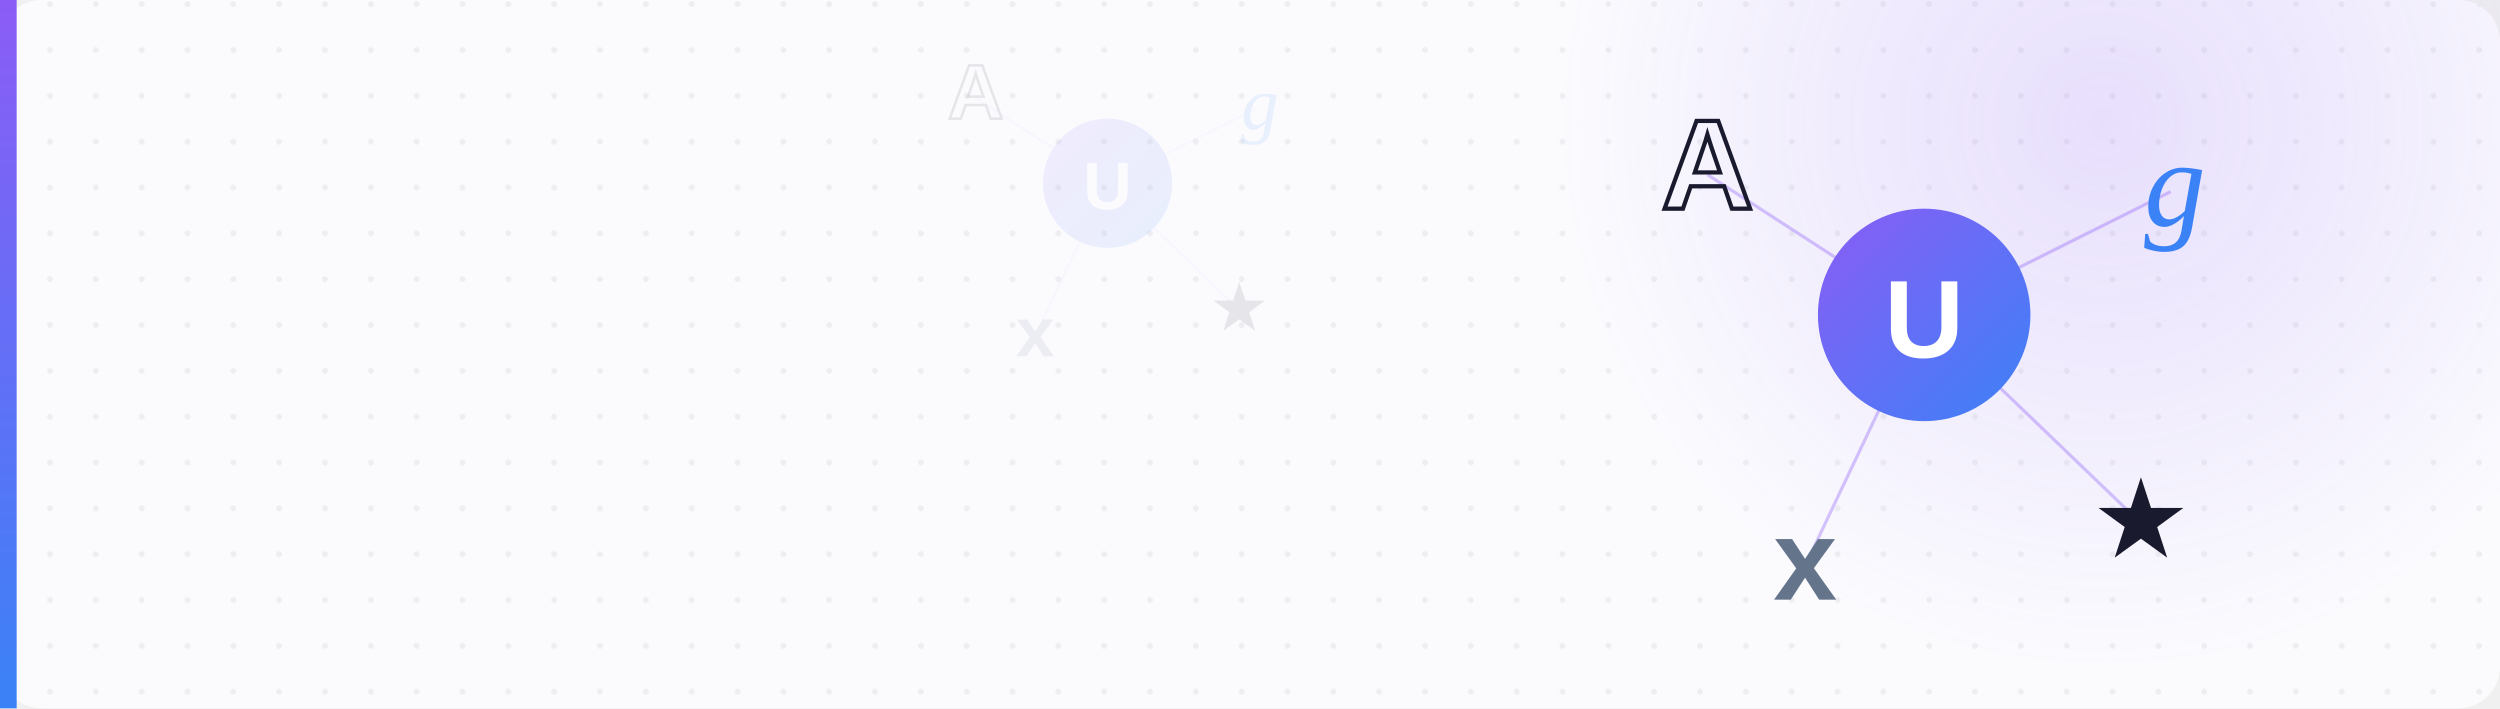
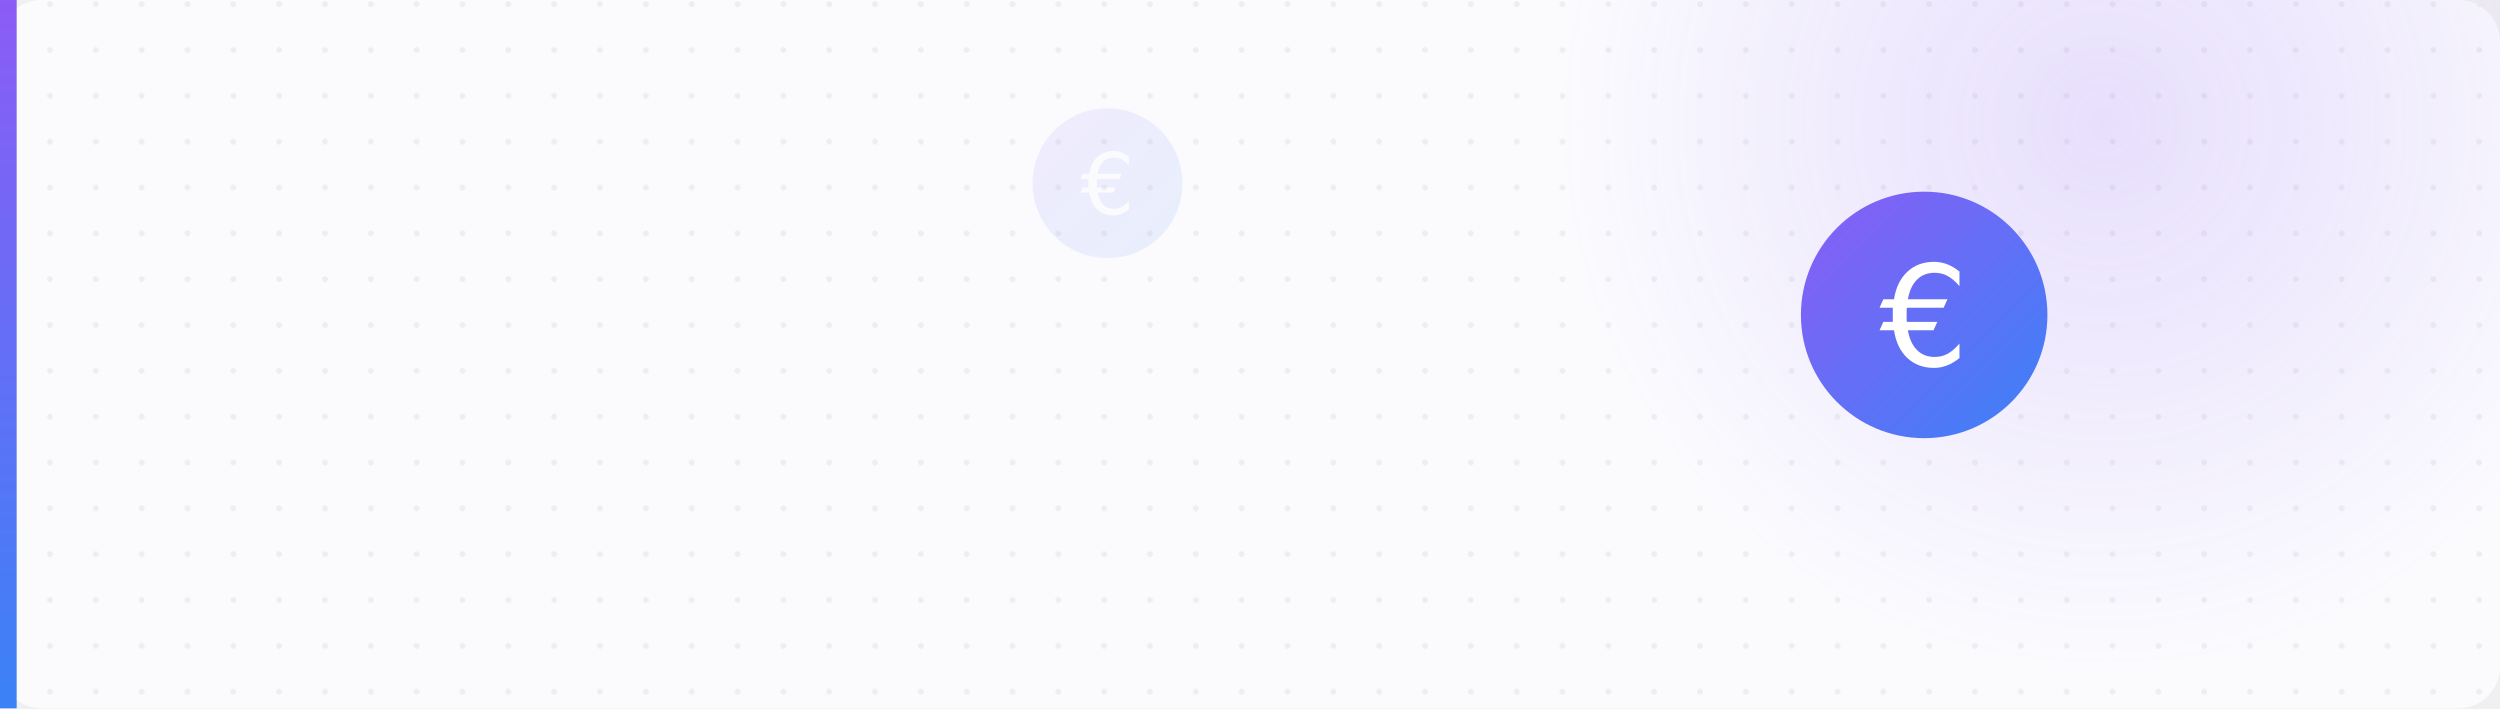
<svg xmlns="http://www.w3.org/2000/svg" viewBox="0 0 1200 340" width="1200" height="340" role="img">
  <defs>
    <linearGradient id="ghplsymbol" x1="0" y1="0" x2="1" y2="1">
      <stop offset="0" stop-color="#8b5cf6" />
      <stop offset="1" stop-color="#3b82f6" />
    </linearGradient>
    <linearGradient id="gvhplsymbol" x1="0" y1="0" x2="0" y2="1">
      <stop offset="0" stop-color="#8b5cf6" />
      <stop offset="1" stop-color="#3b82f6" />
    </linearGradient>
    <radialGradient id="glowhplsymbol" cx="0.5" cy="0.5" r="0.5">
      <stop offset="0" stop-color="#8b5cf6" stop-opacity="0.18" />
      <stop offset="1" stop-color="#8b5cf6" stop-opacity="0" />
    </radialGradient>
    <pattern id="dotshplsymbol" width="22" height="22" patternUnits="userSpaceOnUse">
      <circle cx="2" cy="2" r="1.4" fill="#1a1a2e" opacity="0.06" />
    </pattern>
  </defs>
  <rect width="1200" height="340" rx="20" fill="#FBFBFE" />
  <rect width="1200" height="340" rx="20" fill="url(#dotshplsymbol)" />
  <circle cx="1010" cy="60" r="260" fill="url(#glowhplsymbol)" />
  <rect x="0" y="0" width="8" height="340" fill="url(#gvhplsymbol)" />
  <g transform="translate(740 -10) scale(1.02)">
-     <g stroke="#8b5cf6" stroke-width="1.5" opacity="0.35">
-       <line x1="78" y1="92" x2="180" y2="158" />
-       <line x1="180" y1="158" x2="296" y2="100" />
-       <line x1="180" y1="158" x2="124" y2="276" />
-       <line x1="180" y1="158" x2="282" y2="256" />
-     </g>
-     <text x="78" y="108" font-family="Liberation Sans, DejaVu Sans, sans-serif" font-size="60" font-weight="700" fill="none" stroke="#1a1a2e" stroke-width="2" text-anchor="middle">A</text>
-     <text x="298" y="116" font-family="Georgia, 'Liberation Serif', 'DejaVu Serif', serif" font-size="58" font-style="italic" fill="#3b82f6" text-anchor="middle">g</text>
-     <text x="124" y="292" font-family="Liberation Sans, DejaVu Sans, sans-serif" font-size="54" font-weight="700" fill="#64748b" text-anchor="middle">x</text>
-     <text x="282" y="272" font-family="DejaVu Sans, sans-serif" font-size="52" fill="#1a1a2e" text-anchor="middle">★</text>
-     <circle cx="180" cy="158" r="50" fill="url(#ghplsymbol)" />
-     <text x="180" y="178" font-family="Liberation Sans, DejaVu Sans, sans-serif" font-size="52" font-weight="700" fill="#fff" text-anchor="middle">U</text>
+     <g />
+     <circle cx="180" cy="158" r="58" fill="url(#ghplsymbol)" />
+     <text x="180" y="182" font-family="DejaVu Sans, sans-serif" font-size="66" fill="#fff" text-anchor="middle">€</text>
  </g>
  <g transform="translate(420 -10) scale(0.62)" opacity="0.10">
-     <g stroke="#8b5cf6" stroke-width="1.5" opacity="0.35">
-       <line x1="78" y1="92" x2="180" y2="158" />
-       <line x1="180" y1="158" x2="296" y2="100" />
-       <line x1="180" y1="158" x2="124" y2="276" />
-       <line x1="180" y1="158" x2="282" y2="256" />
-     </g>
-     <text x="78" y="108" font-family="Liberation Sans, DejaVu Sans, sans-serif" font-size="60" font-weight="700" fill="none" stroke="#1a1a2e" stroke-width="2" text-anchor="middle">A</text>
-     <text x="298" y="116" font-family="Georgia, 'Liberation Serif', 'DejaVu Serif', serif" font-size="58" font-style="italic" fill="#3b82f6" text-anchor="middle">g</text>
-     <text x="124" y="292" font-family="Liberation Sans, DejaVu Sans, sans-serif" font-size="54" font-weight="700" fill="#64748b" text-anchor="middle">x</text>
-     <text x="282" y="272" font-family="DejaVu Sans, sans-serif" font-size="52" fill="#1a1a2e" text-anchor="middle">★</text>
-     <circle cx="180" cy="158" r="50" fill="url(#ghplsymbol)" />
-     <text x="180" y="178" font-family="Liberation Sans, DejaVu Sans, sans-serif" font-size="52" font-weight="700" fill="#fff" text-anchor="middle">U</text>
+     <g />
+     <circle cx="180" cy="158" r="58" fill="url(#ghplsymbol)" />
+     <text x="180" y="182" font-family="DejaVu Sans, sans-serif" font-size="66" fill="#fff" text-anchor="middle">€</text>
  </g>
</svg>
